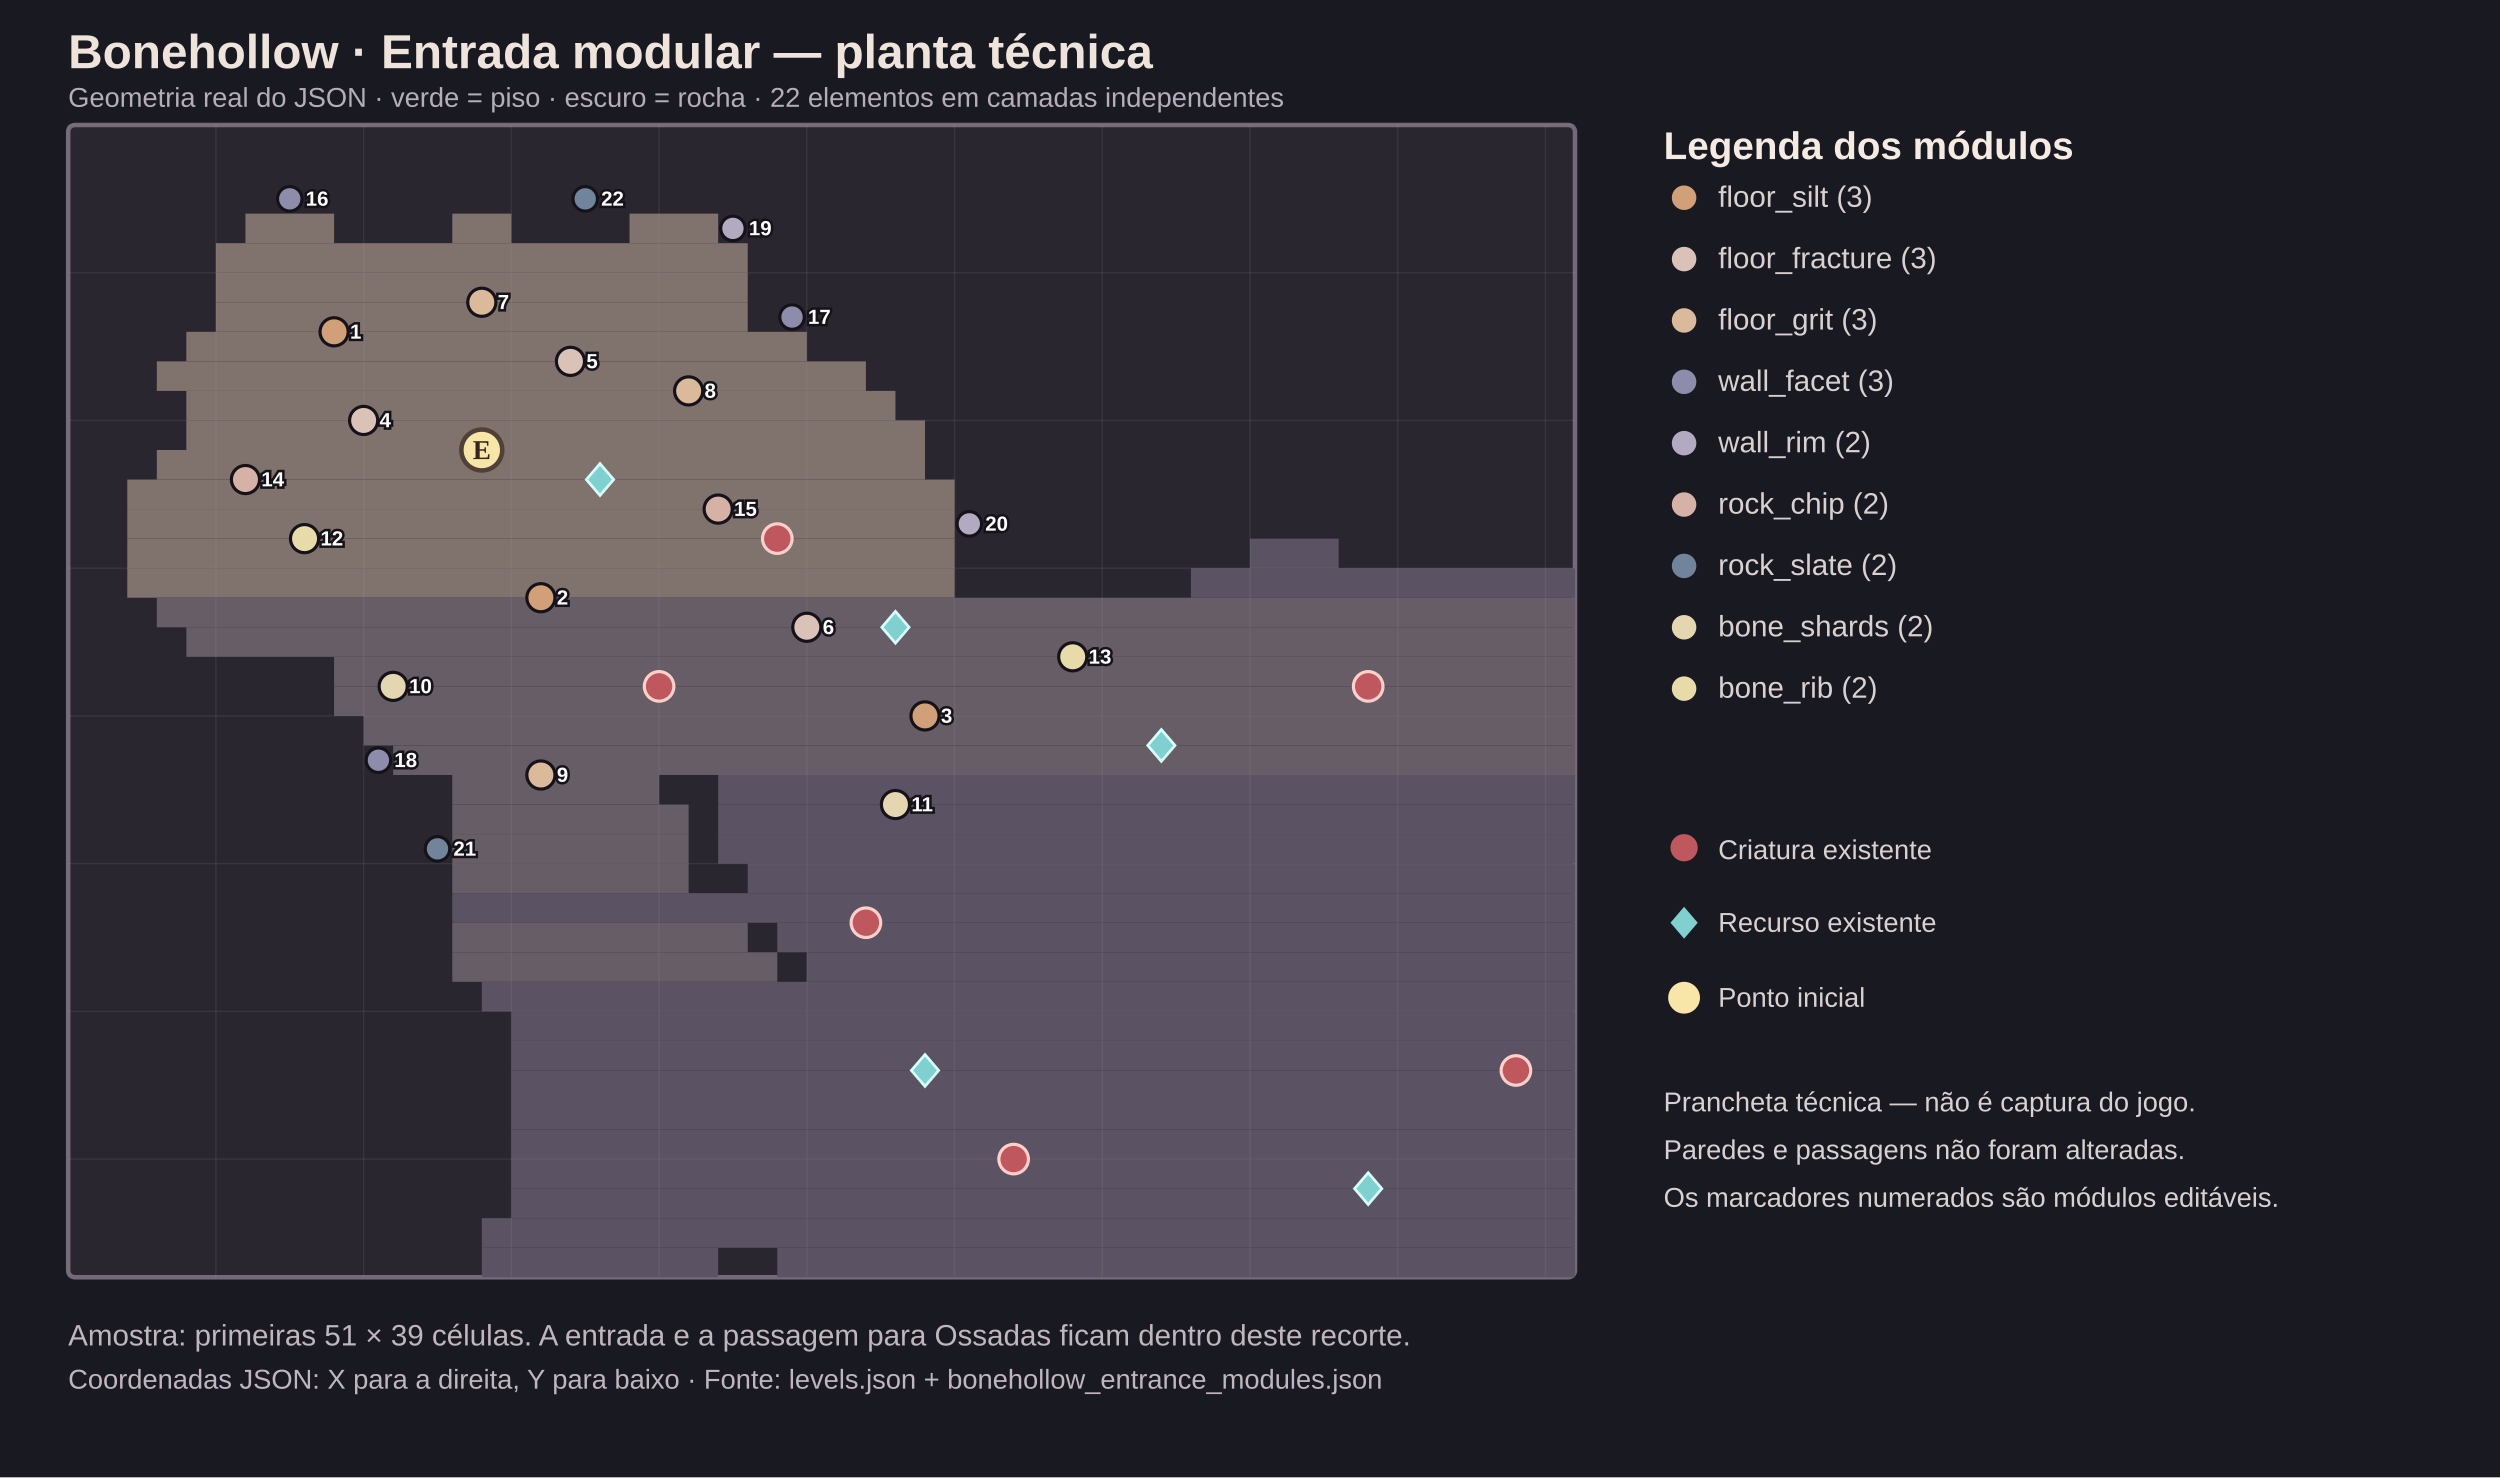
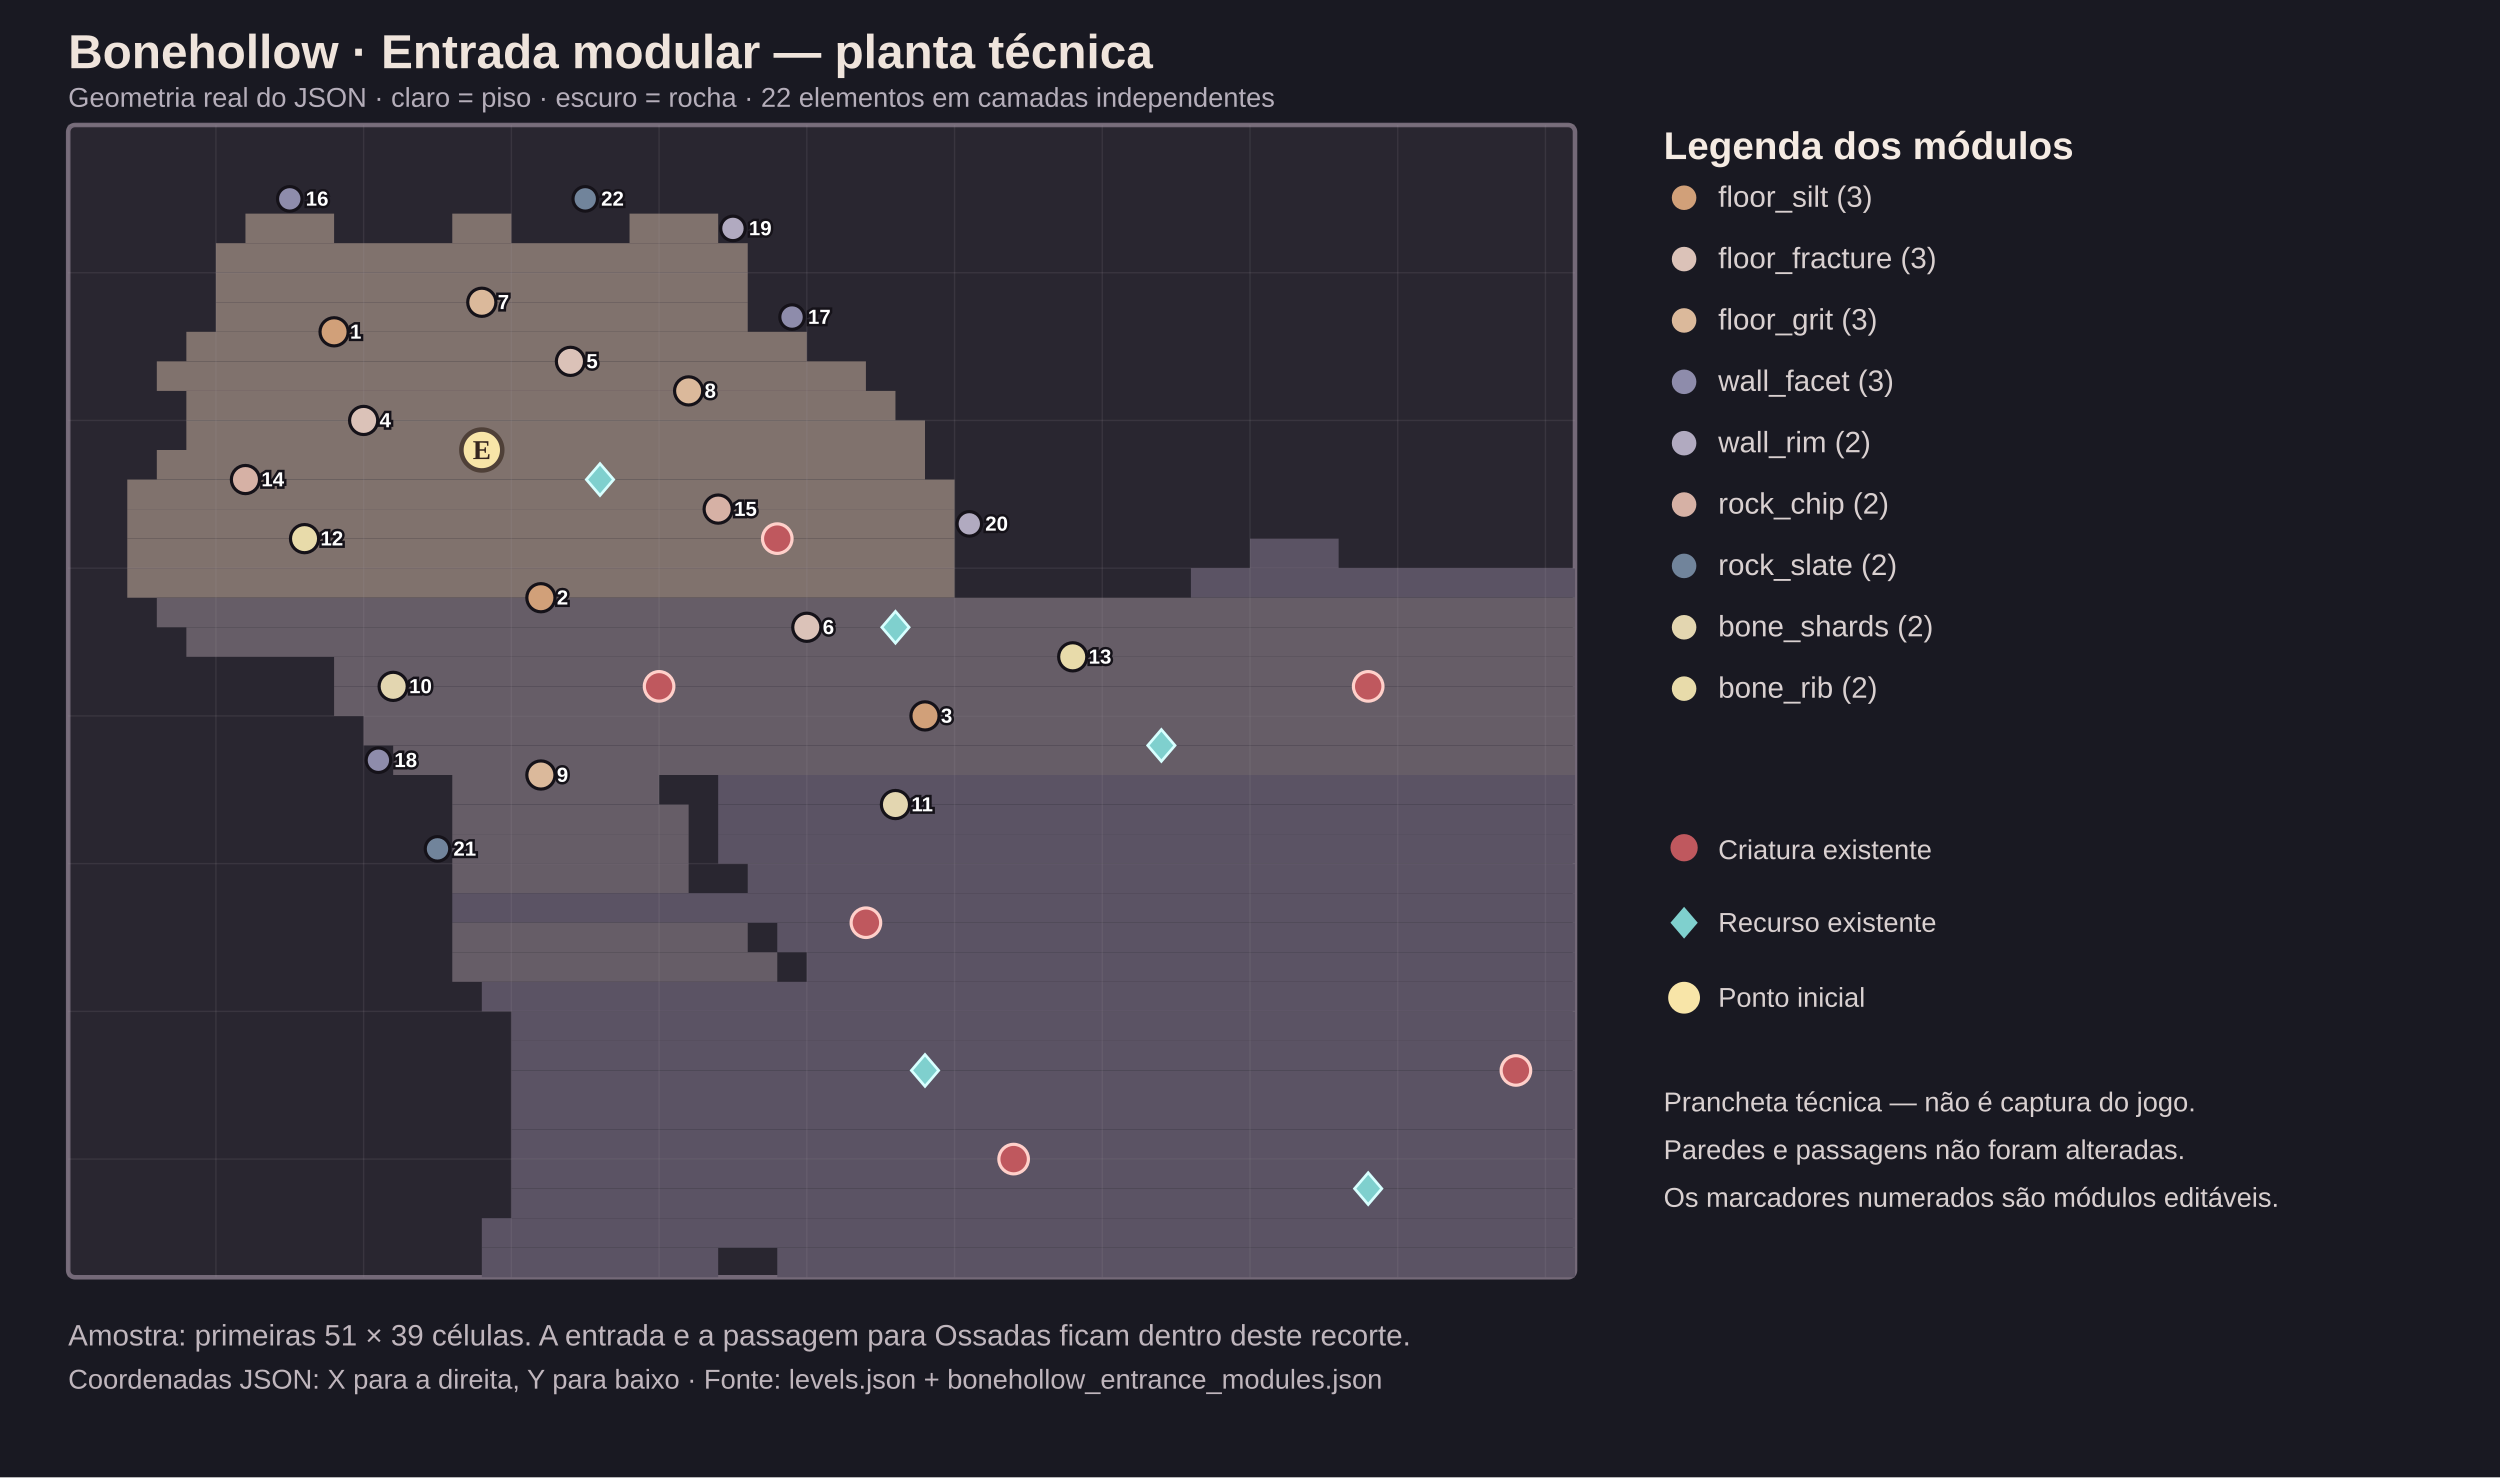
<svg xmlns="http://www.w3.org/2000/svg" width="1100" height="650" viewBox="0 0 1100 650">
  <rect width="1100" height="650" fill="#191922" />
  <text x="30" y="30" font-family="Arial,sans-serif" font-size="21" font-weight="bold" fill="#efe4dc">Bonehollow · Entrada modular — planta técnica</text>
-   <text x="30" y="47" font-family="Arial,sans-serif" font-size="12" fill="#b5aeba">Geometria real do JSON · verde = piso · escuro = rocha · 22 elementos em camadas independentes</text>
+   <text x="30" y="47" font-family="Arial,sans-serif" font-size="12" fill="#b5aeba">Geometria real do JSON · claro = piso · escuro = rocha · 22 elementos em camadas independentes</text>
  <rect x="30" y="55" width="663" height="507" rx="3" fill="#292630" stroke="#746978" stroke-width="2" />
  <rect x="108" y="94" width="39" height="13" fill="#80726d" />
  <rect x="199" y="94" width="26" height="13" fill="#80726d" />
  <rect x="277" y="94" width="39" height="13" fill="#80726d" />
  <rect x="95" y="107" width="234" height="13" fill="#80726d" />
  <rect x="95" y="120" width="234" height="13" fill="#80726d" />
  <rect x="95" y="133" width="234" height="13" fill="#80726d" />
  <rect x="82" y="146" width="273" height="13" fill="#80726d" />
  <rect x="69" y="159" width="312" height="13" fill="#80726d" />
  <rect x="82" y="172" width="312" height="13" fill="#80726d" />
  <rect x="82" y="185" width="325" height="13" fill="#80726d" />
  <rect x="69" y="198" width="338" height="13" fill="#80726d" />
  <rect x="56" y="211" width="364" height="13" fill="#80726d" />
  <rect x="56" y="224" width="364" height="13" fill="#80726d" />
  <rect x="56" y="237" width="364" height="13" fill="#80726d" />
  <rect x="550" y="237" width="39" height="13" fill="#5b5364" />
  <rect x="56" y="250" width="364" height="13" fill="#80726d" />
  <rect x="524" y="250" width="169" height="13" fill="#5b5364" />
  <rect x="69" y="263" width="624" height="13" fill="#665d67" />
  <rect x="82" y="276" width="611" height="13" fill="#665d67" />
  <rect x="147" y="289" width="546" height="13" fill="#665d67" />
  <rect x="147" y="302" width="546" height="13" fill="#665d67" />
  <rect x="160" y="315" width="533" height="13" fill="#665d67" />
  <rect x="173" y="328" width="520" height="13" fill="#665d67" />
  <rect x="199" y="341" width="91" height="13" fill="#665d67" />
  <rect x="316" y="341" width="377" height="13" fill="#5b5364" />
  <rect x="199" y="354" width="104" height="13" fill="#665d67" />
  <rect x="316" y="354" width="377" height="13" fill="#5b5364" />
  <rect x="199" y="367" width="104" height="13" fill="#665d67" />
  <rect x="316" y="367" width="377" height="13" fill="#5b5364" />
  <rect x="199" y="380" width="104" height="13" fill="#665d67" />
  <rect x="329" y="380" width="364" height="13" fill="#5b5364" />
  <rect x="199" y="393" width="494" height="13" fill="#5b5364" />
  <rect x="199" y="406" width="130" height="13" fill="#665d67" />
  <rect x="342" y="406" width="351" height="13" fill="#5b5364" />
  <rect x="199" y="419" width="143" height="13" fill="#665d67" />
  <rect x="355" y="419" width="338" height="13" fill="#5b5364" />
  <rect x="212" y="432" width="481" height="13" fill="#5b5364" />
  <rect x="225" y="445" width="468" height="13" fill="#5b5364" />
  <rect x="225" y="458" width="468" height="13" fill="#5b5364" />
  <rect x="225" y="471" width="468" height="13" fill="#5b5364" />
  <rect x="225" y="484" width="468" height="13" fill="#5b5364" />
  <rect x="225" y="497" width="468" height="13" fill="#5b5364" />
  <rect x="225" y="510" width="468" height="13" fill="#5b5364" />
  <rect x="225" y="523" width="468" height="13" fill="#5b5364" />
  <rect x="212" y="536" width="481" height="13" fill="#5b5364" />
  <rect x="212" y="549" width="104" height="13" fill="#5b5364" />
  <rect x="342" y="549" width="351" height="13" fill="#5b5364" />
  <path d="M 30 55 v 507" stroke="#a2a0a1" stroke-opacity=".13" stroke-width=".6" />
  <path d="M 95 55 v 507" stroke="#a2a0a1" stroke-opacity=".13" stroke-width=".6" />
  <path d="M 160 55 v 507" stroke="#a2a0a1" stroke-opacity=".13" stroke-width=".6" />
  <path d="M 225 55 v 507" stroke="#a2a0a1" stroke-opacity=".13" stroke-width=".6" />
  <path d="M 290 55 v 507" stroke="#a2a0a1" stroke-opacity=".13" stroke-width=".6" />
  <path d="M 355 55 v 507" stroke="#a2a0a1" stroke-opacity=".13" stroke-width=".6" />
  <path d="M 420 55 v 507" stroke="#a2a0a1" stroke-opacity=".13" stroke-width=".6" />
  <path d="M 485 55 v 507" stroke="#a2a0a1" stroke-opacity=".13" stroke-width=".6" />
  <path d="M 550 55 v 507" stroke="#a2a0a1" stroke-opacity=".13" stroke-width=".6" />
  <path d="M 615 55 v 507" stroke="#a2a0a1" stroke-opacity=".13" stroke-width=".6" />
  <path d="M 680 55 v 507" stroke="#a2a0a1" stroke-opacity=".13" stroke-width=".6" />
  <path d="M 30 55 h 663" stroke="#a2a0a1" stroke-opacity=".13" stroke-width=".6" />
  <path d="M 30 120 h 663" stroke="#a2a0a1" stroke-opacity=".13" stroke-width=".6" />
  <path d="M 30 185 h 663" stroke="#a2a0a1" stroke-opacity=".13" stroke-width=".6" />
  <path d="M 30 250 h 663" stroke="#a2a0a1" stroke-opacity=".13" stroke-width=".6" />
  <path d="M 30 315 h 663" stroke="#a2a0a1" stroke-opacity=".13" stroke-width=".6" />
  <path d="M 30 380 h 663" stroke="#a2a0a1" stroke-opacity=".13" stroke-width=".6" />
  <path d="M 30 445 h 663" stroke="#a2a0a1" stroke-opacity=".13" stroke-width=".6" />
  <path d="M 30 510 h 663" stroke="#a2a0a1" stroke-opacity=".13" stroke-width=".6" />
  <g>
    <circle cx="147" cy="146" r="6.2" fill="#d1a079" stroke="#151219" stroke-width="1.4" />
    <text x="154" y="149" font-family="Arial,sans-serif" font-size="9" font-weight="bold" fill="#fff" stroke="#151219" stroke-width="2.2" paint-order="stroke">1</text>
  </g>
  <g>
    <circle cx="238" cy="263" r="6.2" fill="#d1a079" stroke="#151219" stroke-width="1.4" />
    <text x="245" y="266" font-family="Arial,sans-serif" font-size="9" font-weight="bold" fill="#fff" stroke="#151219" stroke-width="2.2" paint-order="stroke">2</text>
  </g>
  <g>
    <circle cx="407" cy="315" r="6.2" fill="#d1a079" stroke="#151219" stroke-width="1.4" />
    <text x="414" y="318" font-family="Arial,sans-serif" font-size="9" font-weight="bold" fill="#fff" stroke="#151219" stroke-width="2.2" paint-order="stroke">3</text>
  </g>
  <g>
    <circle cx="160" cy="185" r="6.2" fill="#dbc2b8" stroke="#151219" stroke-width="1.4" />
    <text x="167" y="188" font-family="Arial,sans-serif" font-size="9" font-weight="bold" fill="#fff" stroke="#151219" stroke-width="2.2" paint-order="stroke">4</text>
  </g>
  <g>
    <circle cx="251" cy="159" r="6.2" fill="#dbc2b8" stroke="#151219" stroke-width="1.4" />
    <text x="258" y="162" font-family="Arial,sans-serif" font-size="9" font-weight="bold" fill="#fff" stroke="#151219" stroke-width="2.2" paint-order="stroke">5</text>
  </g>
  <g>
    <circle cx="355" cy="276" r="6.2" fill="#dbc2b8" stroke="#151219" stroke-width="1.4" />
    <text x="362" y="279" font-family="Arial,sans-serif" font-size="9" font-weight="bold" fill="#fff" stroke="#151219" stroke-width="2.2" paint-order="stroke">6</text>
  </g>
  <g>
    <circle cx="212" cy="133" r="6.2" fill="#dbb99b" stroke="#151219" stroke-width="1.4" />
    <text x="219" y="136" font-family="Arial,sans-serif" font-size="9" font-weight="bold" fill="#fff" stroke="#151219" stroke-width="2.2" paint-order="stroke">7</text>
  </g>
  <g>
    <circle cx="303" cy="172" r="6.2" fill="#dbb99b" stroke="#151219" stroke-width="1.4" />
    <text x="310" y="175" font-family="Arial,sans-serif" font-size="9" font-weight="bold" fill="#fff" stroke="#151219" stroke-width="2.2" paint-order="stroke">8</text>
  </g>
  <g>
    <circle cx="238" cy="341" r="6.2" fill="#dbb99b" stroke="#151219" stroke-width="1.4" />
    <text x="245" y="344" font-family="Arial,sans-serif" font-size="9" font-weight="bold" fill="#fff" stroke="#151219" stroke-width="2.2" paint-order="stroke">9</text>
  </g>
  <g>
    <circle cx="173" cy="302" r="6.2" fill="#e3d6b0" stroke="#151219" stroke-width="1.4" />
    <text x="180" y="305" font-family="Arial,sans-serif" font-size="9" font-weight="bold" fill="#fff" stroke="#151219" stroke-width="2.2" paint-order="stroke">10</text>
  </g>
  <g>
    <circle cx="394" cy="354" r="6.2" fill="#e3d6b0" stroke="#151219" stroke-width="1.4" />
    <text x="401" y="357" font-family="Arial,sans-serif" font-size="9" font-weight="bold" fill="#fff" stroke="#151219" stroke-width="2.2" paint-order="stroke">11</text>
  </g>
  <g>
    <circle cx="134" cy="237" r="6.2" fill="#e8dbaa" stroke="#151219" stroke-width="1.4" />
    <text x="141" y="240" font-family="Arial,sans-serif" font-size="9" font-weight="bold" fill="#fff" stroke="#151219" stroke-width="2.2" paint-order="stroke">12</text>
  </g>
  <g>
    <circle cx="472" cy="289" r="6.2" fill="#e8dbaa" stroke="#151219" stroke-width="1.4" />
    <text x="479" y="292" font-family="Arial,sans-serif" font-size="9" font-weight="bold" fill="#fff" stroke="#151219" stroke-width="2.2" paint-order="stroke">13</text>
  </g>
  <g>
    <circle cx="108" cy="211" r="6.2" fill="#d6b1a5" stroke="#151219" stroke-width="1.4" />
    <text x="115" y="214" font-family="Arial,sans-serif" font-size="9" font-weight="bold" fill="#fff" stroke="#151219" stroke-width="2.2" paint-order="stroke">14</text>
  </g>
  <g>
    <circle cx="316" cy="224" r="6.2" fill="#d6b1a5" stroke="#151219" stroke-width="1.4" />
    <text x="323" y="227" font-family="Arial,sans-serif" font-size="9" font-weight="bold" fill="#fff" stroke="#151219" stroke-width="2.2" paint-order="stroke">15</text>
  </g>
  <g>
    <circle cx="127.5" cy="87.5" r="5.4" fill="#8e8cab" stroke="#151219" stroke-width="1.4" />
    <text x="134.5" y="90.5" font-family="Arial,sans-serif" font-size="9" font-weight="bold" fill="#fff" stroke="#151219" stroke-width="2.2" paint-order="stroke">16</text>
  </g>
  <g>
    <circle cx="348.5" cy="139.5" r="5.4" fill="#8e8cab" stroke="#151219" stroke-width="1.4" />
    <text x="355.5" y="142.5" font-family="Arial,sans-serif" font-size="9" font-weight="bold" fill="#fff" stroke="#151219" stroke-width="2.2" paint-order="stroke">17</text>
  </g>
  <g>
    <circle cx="166.5" cy="334.5" r="5.4" fill="#8e8cab" stroke="#151219" stroke-width="1.4" />
    <text x="173.5" y="337.5" font-family="Arial,sans-serif" font-size="9" font-weight="bold" fill="#fff" stroke="#151219" stroke-width="2.2" paint-order="stroke">18</text>
  </g>
  <g>
    <circle cx="322.5" cy="100.5" r="5.4" fill="#b1aac0" stroke="#151219" stroke-width="1.4" />
    <text x="329.5" y="103.5" font-family="Arial,sans-serif" font-size="9" font-weight="bold" fill="#fff" stroke="#151219" stroke-width="2.2" paint-order="stroke">19</text>
  </g>
  <g>
    <circle cx="426.5" cy="230.5" r="5.4" fill="#b1aac0" stroke="#151219" stroke-width="1.4" />
    <text x="433.5" y="233.5" font-family="Arial,sans-serif" font-size="9" font-weight="bold" fill="#fff" stroke="#151219" stroke-width="2.2" paint-order="stroke">20</text>
  </g>
  <g>
    <circle cx="192.5" cy="373.5" r="5.4" fill="#71849b" stroke="#151219" stroke-width="1.4" />
    <text x="199.5" y="376.5" font-family="Arial,sans-serif" font-size="9" font-weight="bold" fill="#fff" stroke="#151219" stroke-width="2.2" paint-order="stroke">21</text>
  </g>
  <g>
    <circle cx="257.5" cy="87.5" r="5.4" fill="#71849b" stroke="#151219" stroke-width="1.4" />
    <text x="264.5" y="90.5" font-family="Arial,sans-serif" font-size="9" font-weight="bold" fill="#fff" stroke="#151219" stroke-width="2.2" paint-order="stroke">22</text>
  </g>
  <g>
    <circle cx="290" cy="302" r="6.5" fill="#bf585e" stroke="#ffd0ca" stroke-width="1.4" />
  </g>
  <g>
    <circle cx="342" cy="237" r="6.5" fill="#bf585e" stroke="#ffd0ca" stroke-width="1.4" />
  </g>
  <g>
    <circle cx="381" cy="406" r="6.5" fill="#bf585e" stroke="#ffd0ca" stroke-width="1.4" />
  </g>
  <g>
    <circle cx="446" cy="510" r="6.5" fill="#bf585e" stroke="#ffd0ca" stroke-width="1.4" />
  </g>
  <g>
    <circle cx="602" cy="302" r="6.5" fill="#bf585e" stroke="#ffd0ca" stroke-width="1.4" />
  </g>
  <g>
    <circle cx="667" cy="471" r="6.5" fill="#bf585e" stroke="#ffd0ca" stroke-width="1.4" />
  </g>
  <g>
    <path d="M 264 204 l 6 7 -6 7 -6 -7Z" fill="#7fd0ce" stroke="#d8ffff" stroke-width="1.2" />
  </g>
  <g>
    <path d="M 394 269 l 6 7 -6 7 -6 -7Z" fill="#7fd0ce" stroke="#d8ffff" stroke-width="1.2" />
  </g>
  <g>
    <path d="M 511 321 l 6 7 -6 7 -6 -7Z" fill="#7fd0ce" stroke="#d8ffff" stroke-width="1.2" />
  </g>
  <g>
    <path d="M 602 516 l 6 7 -6 7 -6 -7Z" fill="#7fd0ce" stroke="#d8ffff" stroke-width="1.2" />
  </g>
  <g>
    <path d="M 407 464 l 6 7 -6 7 -6 -7Z" fill="#7fd0ce" stroke="#d8ffff" stroke-width="1.2" />
  </g>
  <g>
    <circle cx="212" cy="198" r="9" fill="#f8e5a8" stroke="#4f4038" stroke-width="2" />
    <text x="212" y="202" text-anchor="middle" font-size="12" font-weight="bold" fill="#35251e">E</text>
  </g>
  <text x="732" y="70" font-family="Arial,sans-serif" font-size="17" fill="#f5ebe3" font-weight="bold">Legenda dos módulos</text>
  <circle cx="741" cy="87" r="5.4" fill="#d1a079" />
  <text x="756" y="91" font-family="Arial,sans-serif" font-size="13" fill="#d9d0d0">floor_silt (3)</text>
  <circle cx="741" cy="114" r="5.4" fill="#dbc2b8" />
  <text x="756" y="118" font-family="Arial,sans-serif" font-size="13" fill="#d9d0d0">floor_fracture (3)</text>
  <circle cx="741" cy="141" r="5.4" fill="#dbb99b" />
  <text x="756" y="145" font-family="Arial,sans-serif" font-size="13" fill="#d9d0d0">floor_grit (3)</text>
  <circle cx="741" cy="168" r="5.4" fill="#8e8cab" />
  <text x="756" y="172" font-family="Arial,sans-serif" font-size="13" fill="#d9d0d0">wall_facet (3)</text>
  <circle cx="741" cy="195" r="5.4" fill="#b1aac0" />
  <text x="756" y="199" font-family="Arial,sans-serif" font-size="13" fill="#d9d0d0">wall_rim (2)</text>
  <circle cx="741" cy="222" r="5.4" fill="#d6b1a5" />
  <text x="756" y="226" font-family="Arial,sans-serif" font-size="13" fill="#d9d0d0">rock_chip (2)</text>
  <circle cx="741" cy="249" r="5.4" fill="#71849b" />
  <text x="756" y="253" font-family="Arial,sans-serif" font-size="13" fill="#d9d0d0">rock_slate (2)</text>
  <circle cx="741" cy="276" r="5.4" fill="#e3d6b0" />
  <text x="756" y="280" font-family="Arial,sans-serif" font-size="13" fill="#d9d0d0">bone_shards (2)</text>
  <circle cx="741" cy="303" r="5.4" fill="#e8dbaa" />
  <text x="756" y="307" font-family="Arial,sans-serif" font-size="13" fill="#d9d0d0">bone_rib (2)</text>
  <g font-family="Arial,sans-serif" font-size="12" fill="#d9d0d0">
    <circle cx="741" cy="373" r="6" fill="#bf585e" />
    <text x="756" y="378">Criatura existente</text>
    <path d="M 741 399 l 6 7 -6 7 -6 -7 Z" fill="#7fd0ce" />
    <text x="756" y="410">Recurso existente</text>
    <circle cx="741" cy="439" r="7" fill="#f8e5a8" />
    <text x="756" y="443">Ponto inicial</text>
    <text x="732" y="489">Prancheta técnica — não é captura do jogo.</text>
    <text x="732" y="510">Paredes e passagens não foram alteradas.</text>
    <text x="732" y="531">Os marcadores numerados são módulos editáveis.</text>
  </g>
  <text x="30" y="592" font-family="Arial,sans-serif" font-size="13" fill="#c0b6bd">Amostra: primeiras 51 × 39 células. A entrada e a passagem para Ossadas ficam dentro deste recorte.</text>
  <text x="30" y="611" font-family="Arial,sans-serif" font-size="12" fill="#c0b6bd">Coordenadas JSON: X para a direita, Y para baixo · Fonte: levels.json + bonehollow_entrance_modules.json</text>
</svg>
